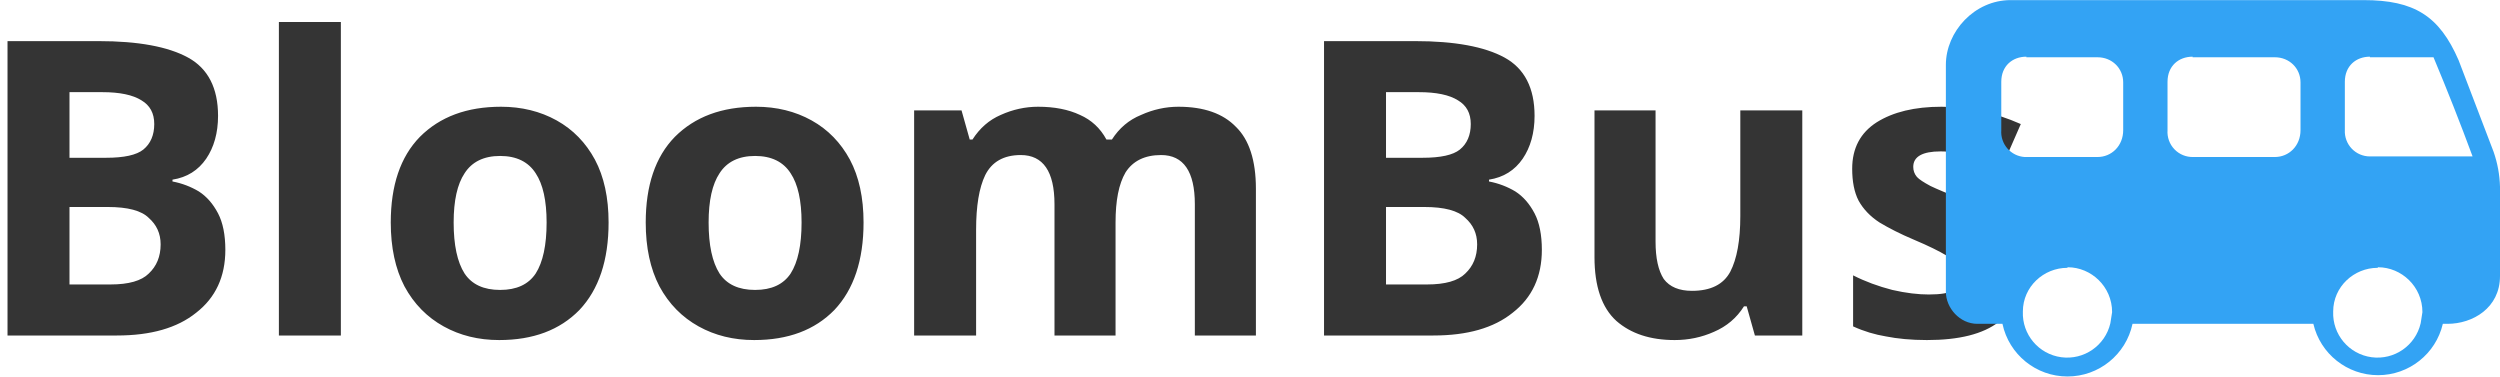
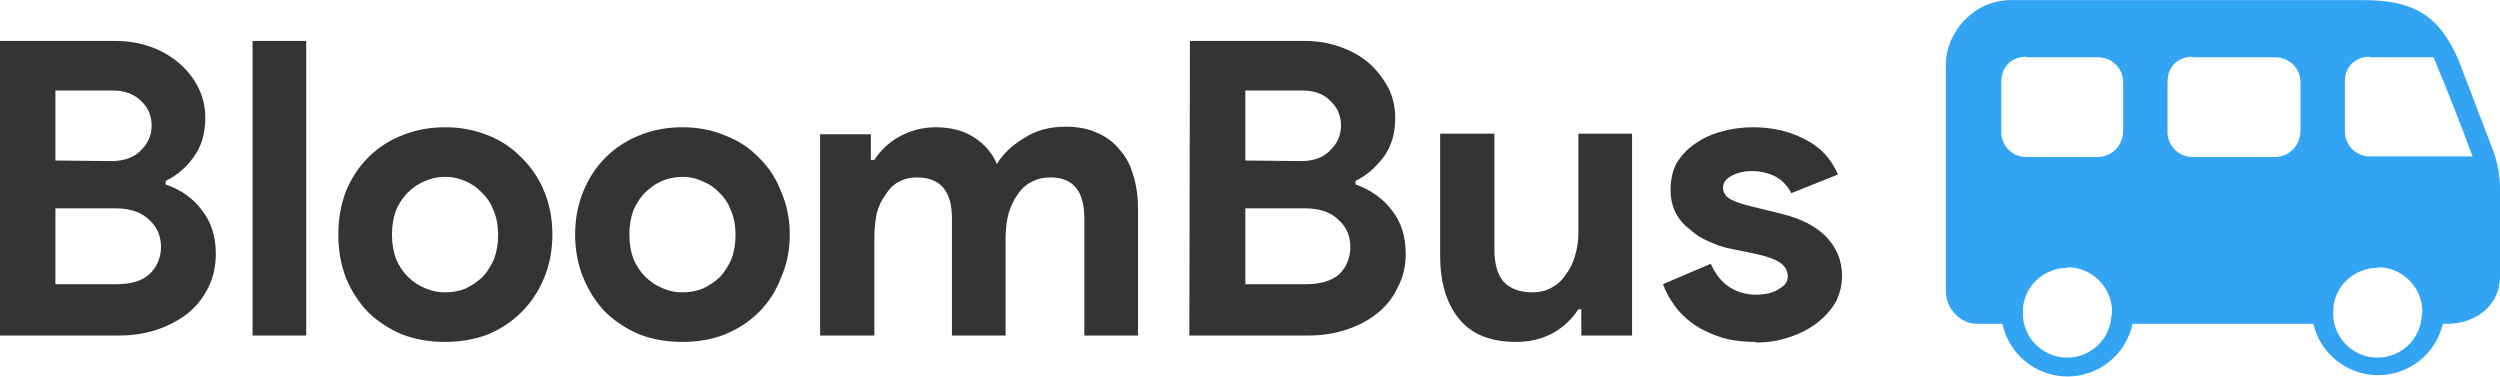
<svg xmlns="http://www.w3.org/2000/svg" width="161.98" height="24.39" viewBox="0 0 42.86 6.45">
-   <text style="line-height:1.25;-inkscape-font-specification:'Product Sans'" x="-.51" y="5.75" font-weight="400" font-size="8.47" letter-spacing="0" word-spacing="0" font-family="Product Sans" fill="#343434" stroke-width=".26">
-     <tspan x="-.51" y="5.75" style="-inkscape-font-specification:'Product Sans Bold'" font-weight="700" font-size="7.06">BloomBus</tspan>
-   </text>
+   <g aria-label="BloomBus" style="line-height:1.25;-inkscape-font-specification:'Product Sans'" font-weight="700" font-size="7.06" font-family="Product Sans" letter-spacing="0" word-spacing="0" fill="#343434" stroke-width=".26">
+     <path d="M0 .7h1.98q.32 0 .6.1.28.1.49.28.21.18.33.42.12.24.12.52 0 .4-.2.67-.19.27-.48.41v.06q.4.14.62.44.24.3.24.75 0 .32-.13.58-.13.26-.35.44-.23.18-.53.28-.3.1-.64.1H0zm1.9 2.06q.34 0 .51-.18.19-.18.19-.43t-.18-.42q-.18-.18-.49-.18H.95v1.2zm.11 2.11q.36 0 .55-.17.2-.19.2-.47 0-.28-.2-.46-.2-.2-.58-.2H.95v1.3zM4.33 5.75V.7h.92v5.05zM7.63 2.18q.4 0 .74.14.33.13.57.38.25.24.39.58.14.34.14.74 0 .4-.14.74-.14.34-.39.59-.24.24-.57.38-.34.13-.74.13-.4 0-.74-.13-.33-.14-.58-.38-.24-.25-.38-.59-.13-.34-.13-.74 0-.4.13-.74.14-.34.38-.58.25-.25.58-.38.34-.14.74-.14zm0 2.83q.18 0 .34-.06.17-.08.3-.2.12-.13.2-.31.07-.19.07-.42 0-.23-.08-.42-.07-.18-.2-.3-.12-.13-.29-.2-.16-.07-.34-.07-.18 0-.34.07-.17.07-.3.2-.12.12-.2.3-.07.19-.07.42 0 .23.07.42.08.18.2.3.13.13.3.2.16.07.34.07zM11.7 2.18q.4 0 .73.14.34.13.58.38.25.24.38.58.15.34.15.74 0 .4-.15.74-.13.34-.38.59-.24.24-.58.38-.33.13-.73.13-.4 0-.74-.13-.33-.14-.58-.38-.24-.25-.38-.59-.14-.34-.14-.74 0-.4.14-.74.14-.34.38-.58.25-.25.58-.38.34-.14.74-.14zm0 2.83q.18 0 .34-.06.17-.08.3-.2.12-.13.2-.31.07-.19.07-.42 0-.23-.08-.42-.07-.18-.2-.3-.12-.13-.3-.2-.15-.07-.33-.07-.18 0-.35.07-.16.07-.29.2-.12.12-.2.3-.07.19-.07.42 0 .23.07.42.08.18.2.3.13.13.3.2.16.07.34.07zM14.06 2.3h.87v.44h.06q.16-.25.43-.4.29-.16.62-.16.4 0 .67.18t.38.45q.16-.26.46-.44.3-.2.72-.2.32 0 .55.11.23.1.38.29.16.18.23.44.08.25.08.56v2.18h-.92V3.74q0-.7-.58-.7-.19 0-.33.08-.14.07-.24.22-.09.13-.15.32-.05.2-.05.41v1.68h-.92V3.74q0-.7-.6-.7-.18 0-.32.08-.13.07-.22.22-.1.13-.15.32-.04.2-.04.41v1.68h-.93zM20.4.7h1.97q.32 0 .6.1.29.1.5.28.2.18.33.42.12.24.12.52 0 .4-.2.67t-.48.41v.06q.39.14.62.44.24.3.24.75 0 .32-.14.58-.12.26-.35.44-.22.18-.53.28-.3.1-.64.1h-2.05zm1.9 2.06q.33 0 .5-.18.19-.18.19-.43t-.18-.42q-.17-.18-.48-.18h-.98v1.2zm.1 2.11q.36 0 .56-.17.19-.19.19-.47 0-.28-.2-.46-.2-.2-.57-.2h-1.03v1.3zM27.11 5.3h-.05q-.17.26-.44.41-.28.15-.63.15-.66 0-.98-.4-.32-.4-.32-1.07v-2.1h.93v1.98q0 .38.16.56.17.18.49.18.19 0 .33-.08.15-.08.24-.22.11-.14.16-.32.06-.2.06-.4v-1.7h.92v3.46h-.87zM30.1 5.86q-.34 0-.6-.08-.27-.09-.46-.22-.2-.14-.33-.32t-.2-.37l.82-.35q.12.27.32.4t.45.13q.26 0 .4-.1.15-.08.15-.21 0-.14-.12-.23t-.43-.16l-.49-.1q-.16-.04-.33-.12-.17-.07-.31-.2-.15-.11-.24-.28-.09-.17-.09-.4 0-.25.1-.45.12-.2.31-.33.19-.14.44-.21.27-.08.56-.08.5 0 .88.2.4.19.58.61l-.8.32q-.1-.2-.3-.3-.18-.08-.37-.08-.2 0-.35.08-.15.08-.15.2 0 .13.12.2.13.07.34.12l.53.13q.53.13.79.41.26.28.26.66 0 .22-.1.43-.11.2-.31.36-.2.16-.47.25-.27.1-.6.1z" style="-inkscape-font-specification:'Product Sans Bold'" />
+   </g>
  <path d="M34.47 0c-.62 0-1.11.54-1.11 1.11V5c0 .28.24.55.54.55h.43a1.14 1.14 0 0 0 2.23 0h3.1a1.14 1.14 0 0 0 2.22 0h.08c.43 0 .9-.27.9-.82V3.2a1.98 1.98 0 0 0-.11-.6l-.6-1.57C41.82.27 41.39 0 40.52 0zm.27.98h1.22c.25 0 .44.19.44.43v.82c0 .27-.2.46-.44.46h-1.25a.43.43 0 0 1-.4-.46V1.4c0-.27.19-.43.43-.43zm2.85 0H39c.25 0 .44.19.44.43v.82c0 .27-.2.46-.44.46h-1.4a.43.43 0 0 1-.44-.46V1.4c0-.27.19-.43.43-.43zm3.04 0h1.09a42.48 42.48 0 0 1 .67 1.7h-1.76a.43.43 0 0 1-.43-.45V1.4c0-.27.19-.43.43-.43zm-5.18 3.6c.4 0 .76.33.76.77l-.03.19a.76.76 0 0 1-1.5-.2c0-.43.36-.75.76-.75zm5.32 0c.4 0 .76.33.76.77l-.03.19a.76.76 0 0 1-1.5-.2c0-.43.36-.75.76-.75z" fill="#33a3f4" />
</svg>
